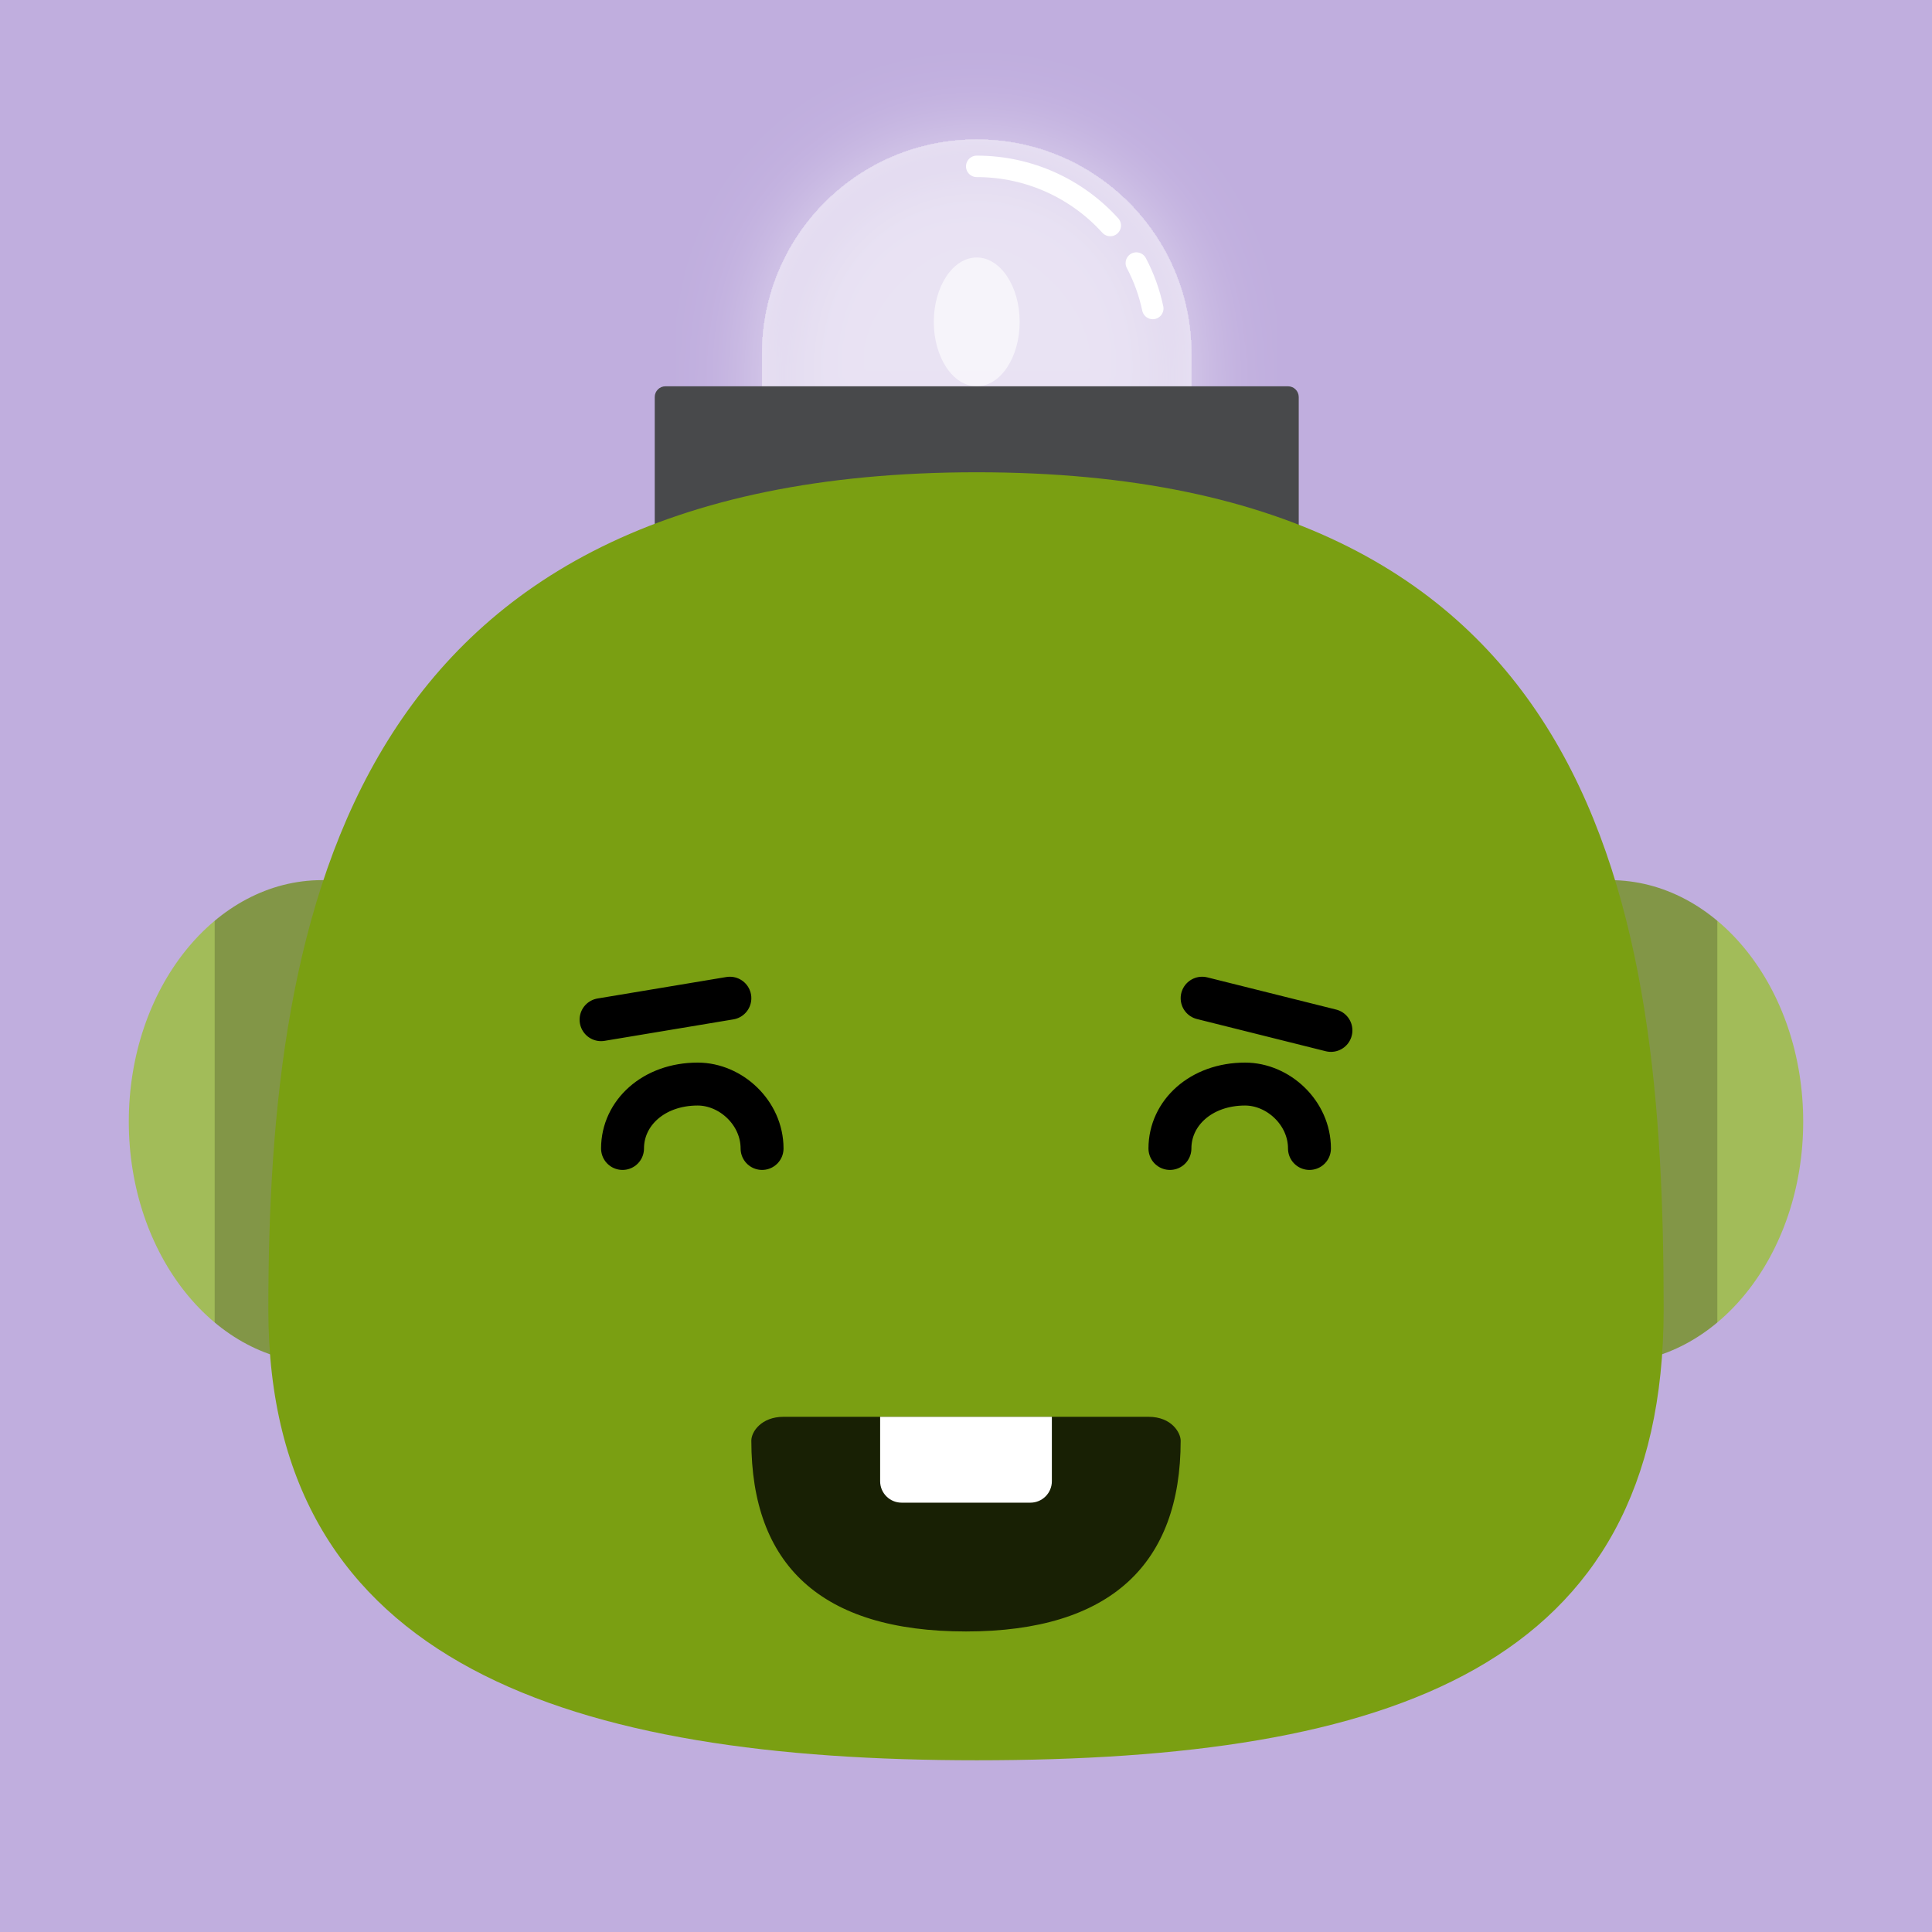
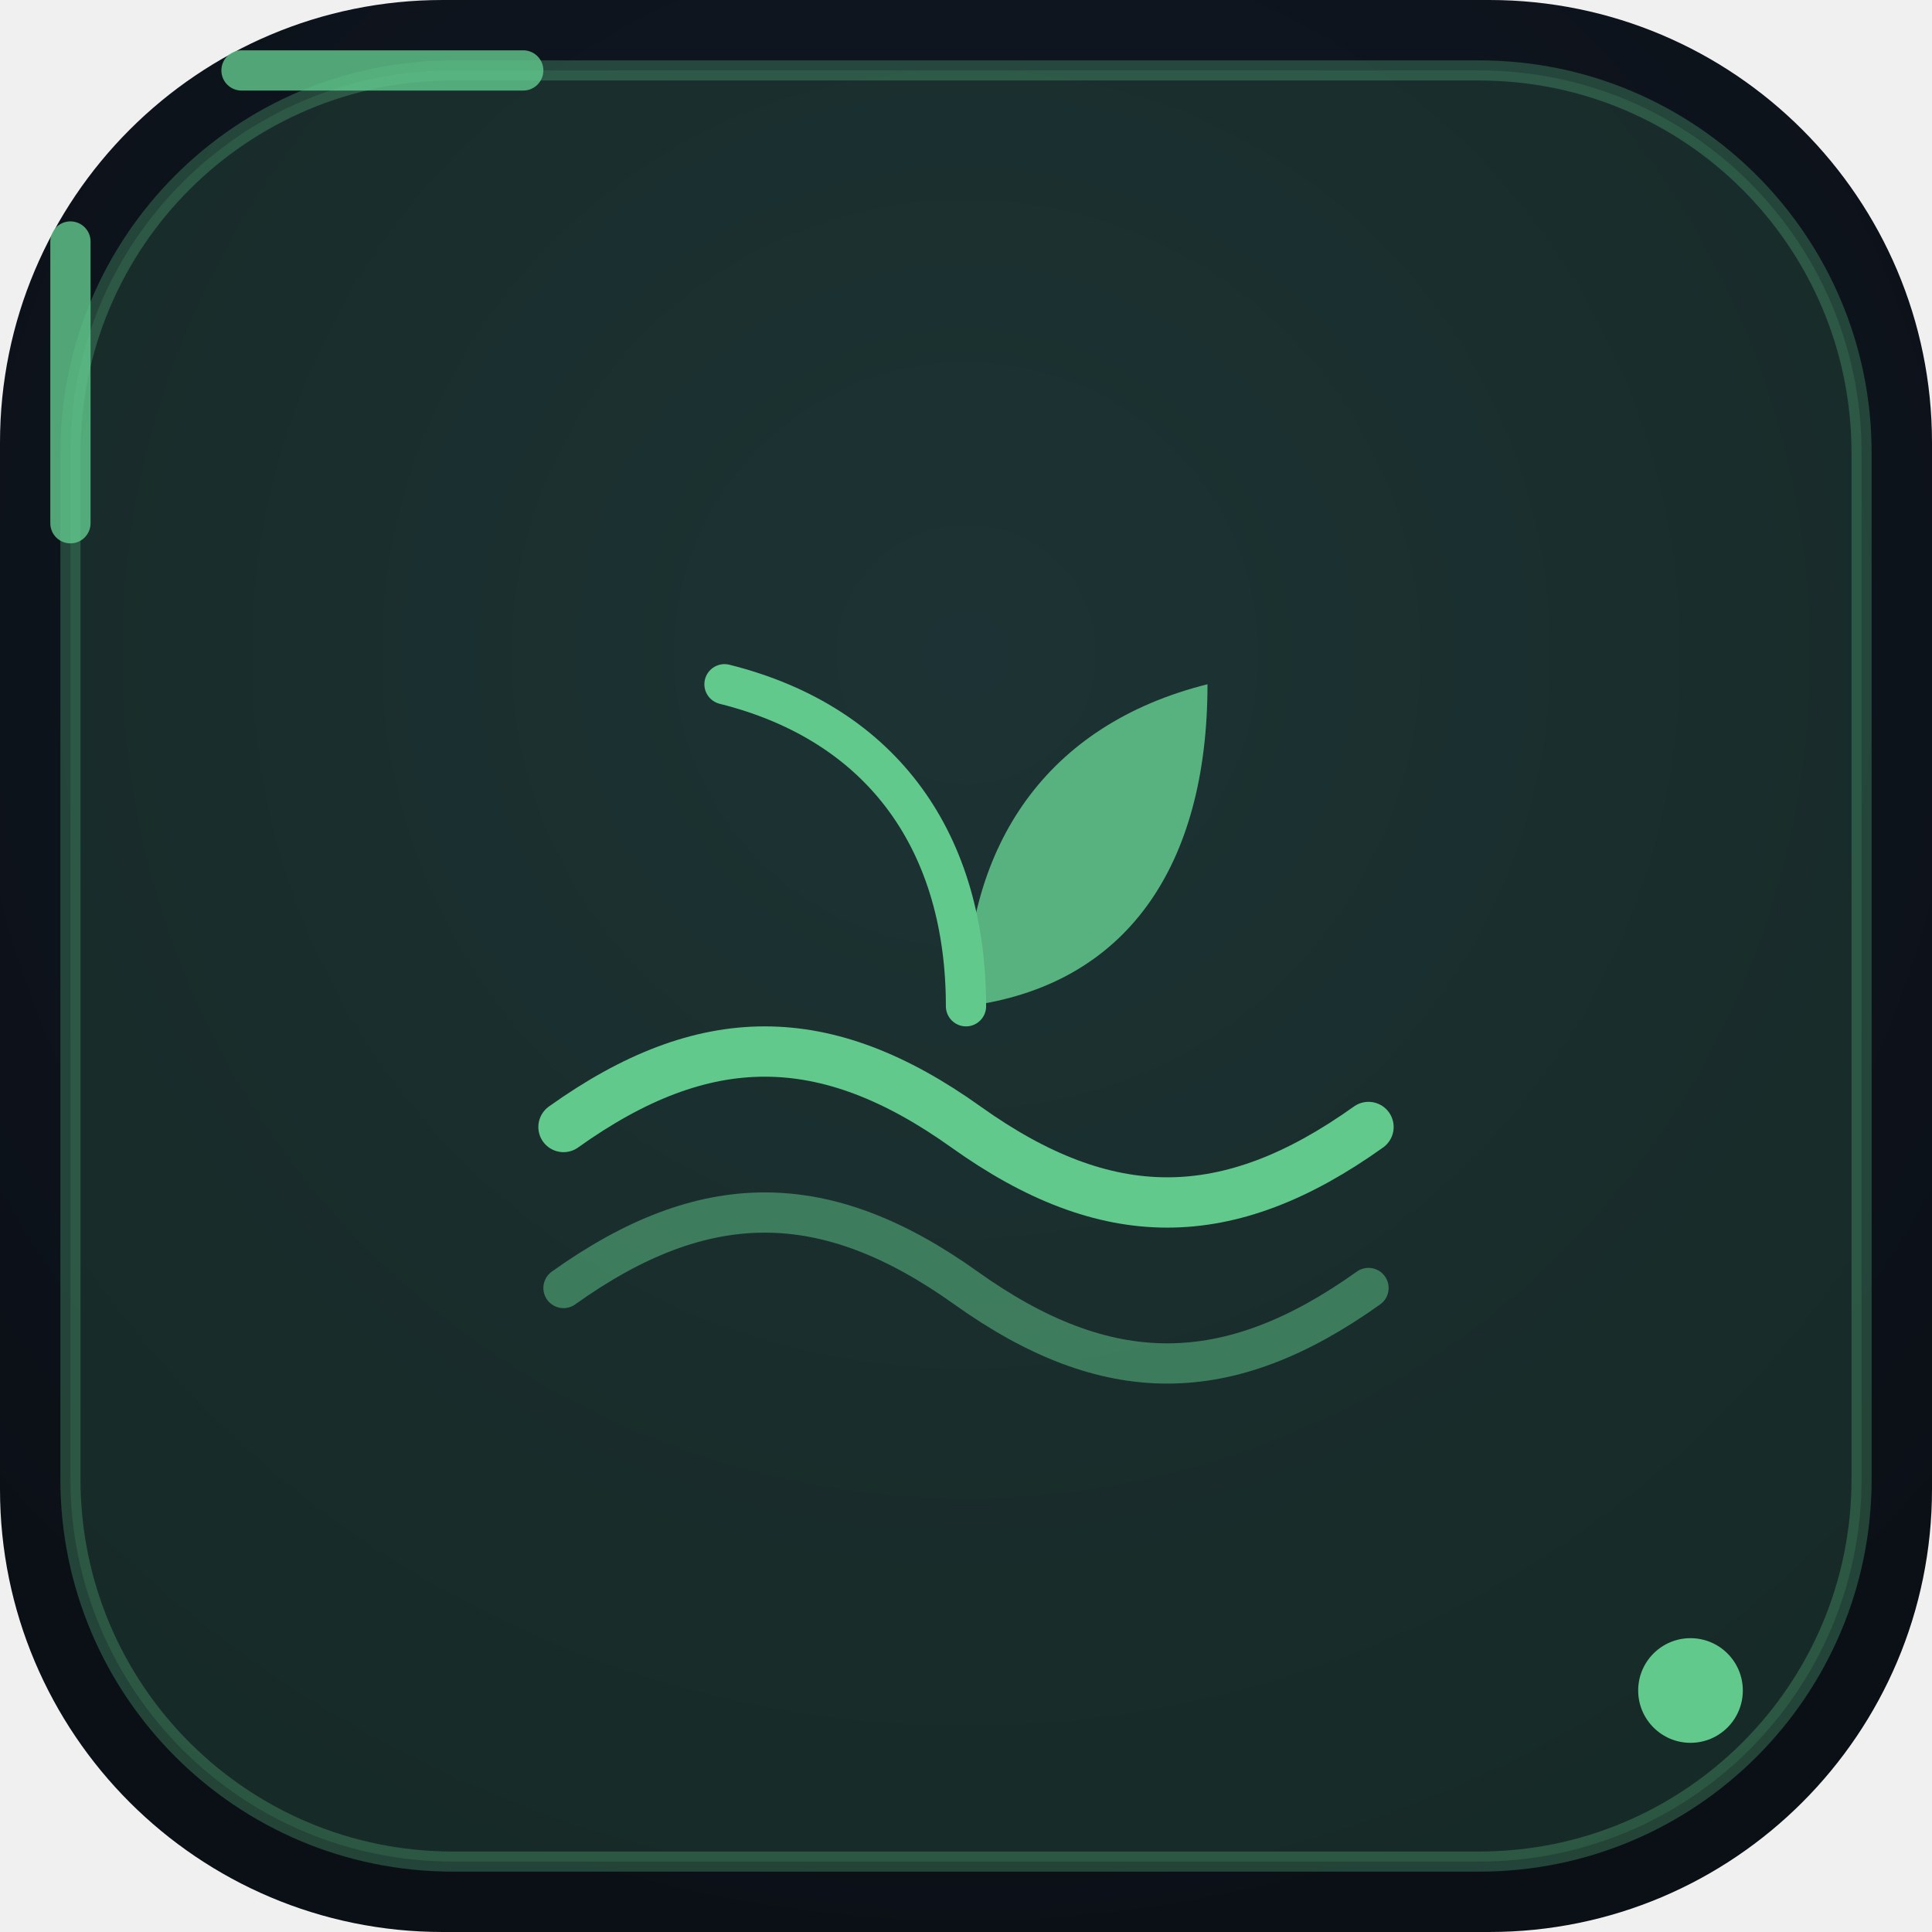
- <svg xmlns="http://www.w3.org/2000/svg" viewBox="0 0 180 180" fill="none" shape-rendering="auto" aria-hidden="true">
+ <svg xmlns="http://www.w3.org/2000/svg" viewBox="0 0 96 96" role="img" aria-label="陆知栖 · SILT-3">
  <defs>
-     <g id="sides-round-6987816d">
-       <mask id="sidesRound-a" style="mask-type:luminance">
-         <ellipse cx="144" cy="38.5" rx="18" ry="22.5" fill="white" />
-         <ellipse cx="18" cy="22.5" rx="18" ry="22.5" transform="matrix(-1 0 0 1 42 16)" fill="white" />
-       </mask>
-       <g mask="url(#sidesRound-a)">
-         <path d="M-6 0h180v76H-6z" fill="#7a9f12" />
-         <path d="M-6 0h180v76H-6z" fill="white" fill-opacity=".3" />
-         <rect x="14" width="140" height="76" fill="black" fill-opacity=".2" />
-       </g>
-     </g>
-     <filter id="topGlowingBulb02-a" x="14" y="5.59" width="56" height="47" filterUnits="userSpaceOnUse" color-interpolation-filters="sRGB">
-       <feFlood flood-opacity="0" result="r0" />
-       <feColorMatrix in="SourceAlpha" values="0 0 0 0 0 0 0 0 0 0 0 0 0 0 0 0 0 0 127 0" result="r1" />
-       <feOffset />
-       <feGaussianBlur stdDeviation="4" />
-       <feColorMatrix values="0 0 0 0 1 0 0 0 0 1 0 0 0 0 1 0 0 0 0.5 0" />
-       <feBlend in2="r0" result="r2" />
-       <feBlend in="SourceGraphic" in2="r2" result="r3" />
-       <feColorMatrix in="SourceAlpha" values="0 0 0 0 0 0 0 0 0 0 0 0 0 0 0 0 0 0 127 0" result="r1" />
-       <feOffset />
-       <feGaussianBlur stdDeviation="2" />
-       <feComposite in2="r1" operator="arithmetic" k2="-1" k3="1" />
-       <feColorMatrix values="0 0 0 0 1 0 0 0 0 1 0 0 0 0 1 0 0 0 0.5 0" />
-       <feBlend in2="r3" result="r4" />
-     </filter>
-     <g id="top-glowingBulb02-6987816d">
-       <g filter="url(#topGlowingBulb02-a)">
-         <path fill-rule="evenodd" clip-rule="evenodd" d="M22 33.6a20 20 0 1 1 40 0v11H22z" fill="white" fill-opacity=".3" />
-       </g>
-       <ellipse cx="42" cy="30.59" rx="4" ry="6" fill="white" fill-opacity=".6" />
-       <path d="M42 16.1c4.93 0 9.37 2.12 12.44 5.51m2.43 3.5q1.05 1.98 1.53 4.23" stroke="white" stroke-width="2" stroke-linecap="round" />
-       <rect x="12" y="36.59" width="60" height="16" rx="1" fill="#48494B" />
-     </g>
-     <g id="head-round01-6987816d">
-       <mask id="headRound01-a" style="mask-type:luminance">
-         <path fill-rule="evenodd" clip-rule="evenodd" d="M66 0c58.35 0 64 40.69 64 78 0 33.32-25.47 42-64 42-37.46 0-66-8.69-66-42C0 40.69 7.65 0 66 0" fill="white" />
-       </mask>
-       <g mask="url(#headRound01-a)">
-         <path d="M-4-2h138v124H-4z" fill="#7a9f12" />
-       </g>
-     </g>
-     <g id="mouth-smile02-6987816d">
-       <path fill-rule="evenodd" clip-rule="evenodd" d="M14 6.22C14 17.78 20.47 24 34 24c13.52 0 20-6.34 20-17.78C54 5.5 53.17 4 51 4H17c-2.05 0-3 1.38-3 2.22" fill="black" fill-opacity=".8" />
-       <mask id="mouthSmile02-a" style="mask-type:luminance">
-         <path fill-rule="evenodd" clip-rule="evenodd" d="M14 6.22C14 17.78 20.47 24 34 24c13.52 0 20-6.34 20-17.78C54 5.5 53.17 4 51 4H17c-2.05 0-3 1.38-3 2.22" fill="white" />
-       </mask>
-       <g mask="url(#mouthSmile02-a)">
-         <rect x="26" y="-2" width="16" height="14" rx="2" fill="white" />
-       </g>
-     </g>
-     <g id="eyes-happy-6987816d">
-       <path d="m18 19 12-2M20 31c0-3.31 2.9-6 7-6 3.1 0 6 2.69 6 6m53-11-12-3m10 14c0-3.31-2.9-6-6-6-4.1 0-7 2.69-7 6" stroke="black" stroke-width="4" stroke-linecap="round" stroke-linejoin="round" />
-     </g>
-     <clipPath id="clip-6987816d">
-       <rect width="180" height="180" rx="0" ry="0" />
-     </clipPath>
+     <radialGradient id="bg" cx="50%" cy="34%" r="80%">
+       <stop offset="0%" stop-color="#121a26" />
+       <stop offset="100%" stop-color="#0a0e14" />
+     </radialGradient>
  </defs>
-   <g clip-path="url(#clip-6987816d)">
-     <rect width="180" height="180" fill="#c0aede" />
-     <use transform="translate(6 66)" href="#sides-round-6987816d" />
-     <use transform="translate(49 -.6)" href="#top-glowingBulb02-6987816d" />
-     <use transform="translate(25 44)" href="#head-round01-6987816d" />
-     <use transform="translate(56 128)" href="#mouth-smile02-6987816d" />
-     <use transform="translate(38 76)" href="#eyes-happy-6987816d" />
-   </g>
+   <rect width="96" height="96" rx="22" fill="url(#bg)" />
+   <rect x="3.5" y="3.5" width="89" height="89" rx="19" fill="none" stroke="#62c98d" stroke-opacity=".28" />
+   <rect x="3.5" y="3.5" width="89" height="89" rx="19" fill="rgba(98,201,141,.14)" />
+   <path d="M12 3.5h14M3.5 12v14" stroke="#62c98d" stroke-width="2" stroke-linecap="round" fill="none" opacity=".8" />
+   <path d="M28 56c7-5 13-5 20 0s13 5 20 0" fill="none" stroke="#62c98d" stroke-width="2.5" stroke-linecap="round" />
+   <path d="M28 64c7-5 13-5 20 0s13 5 20 0" fill="none" stroke="#62c98d" stroke-width="2" stroke-linecap="round" opacity=".5" />
+   <path d="M48 50c0-8 4-14 12-16 0 9-4 15-12 16Z" fill="#62c98d" opacity=".85" />
+   <path d="M48 50c0-8-4-14-12-16" fill="none" stroke="#62c98d" stroke-width="2" stroke-linecap="round" />
+   <circle cx="84" cy="84" r="2.6" fill="#62c98d" />
</svg>
